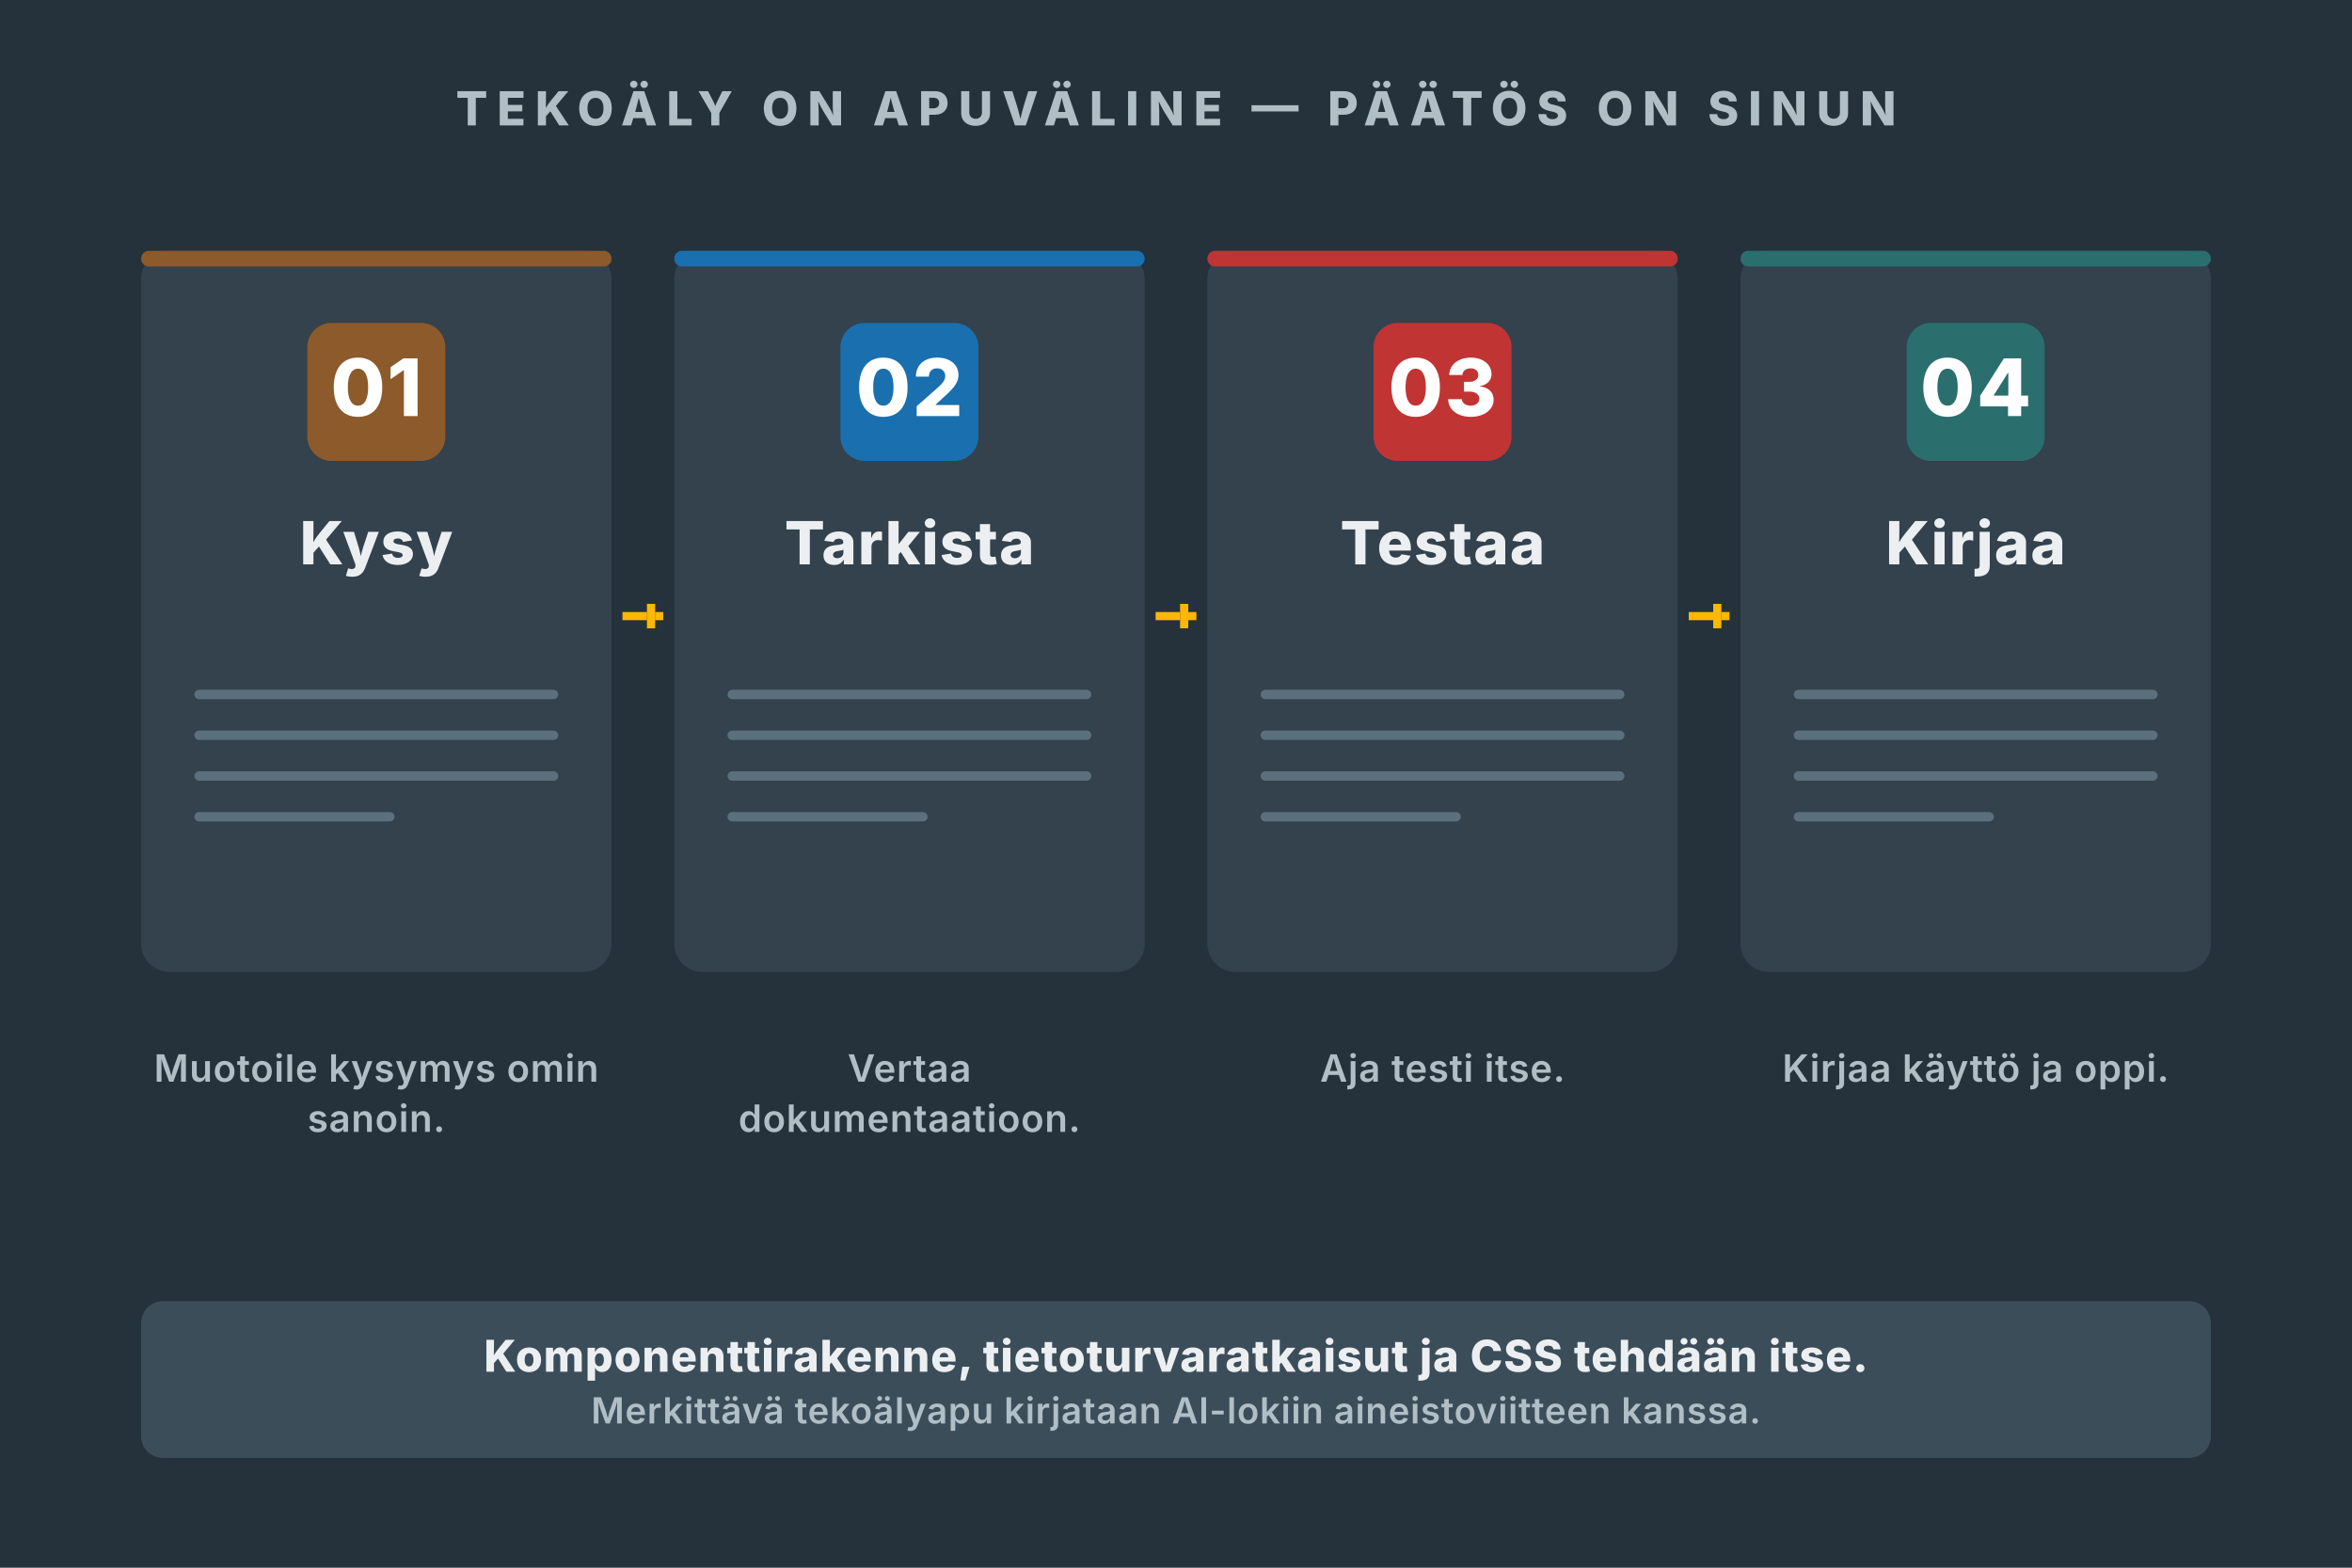
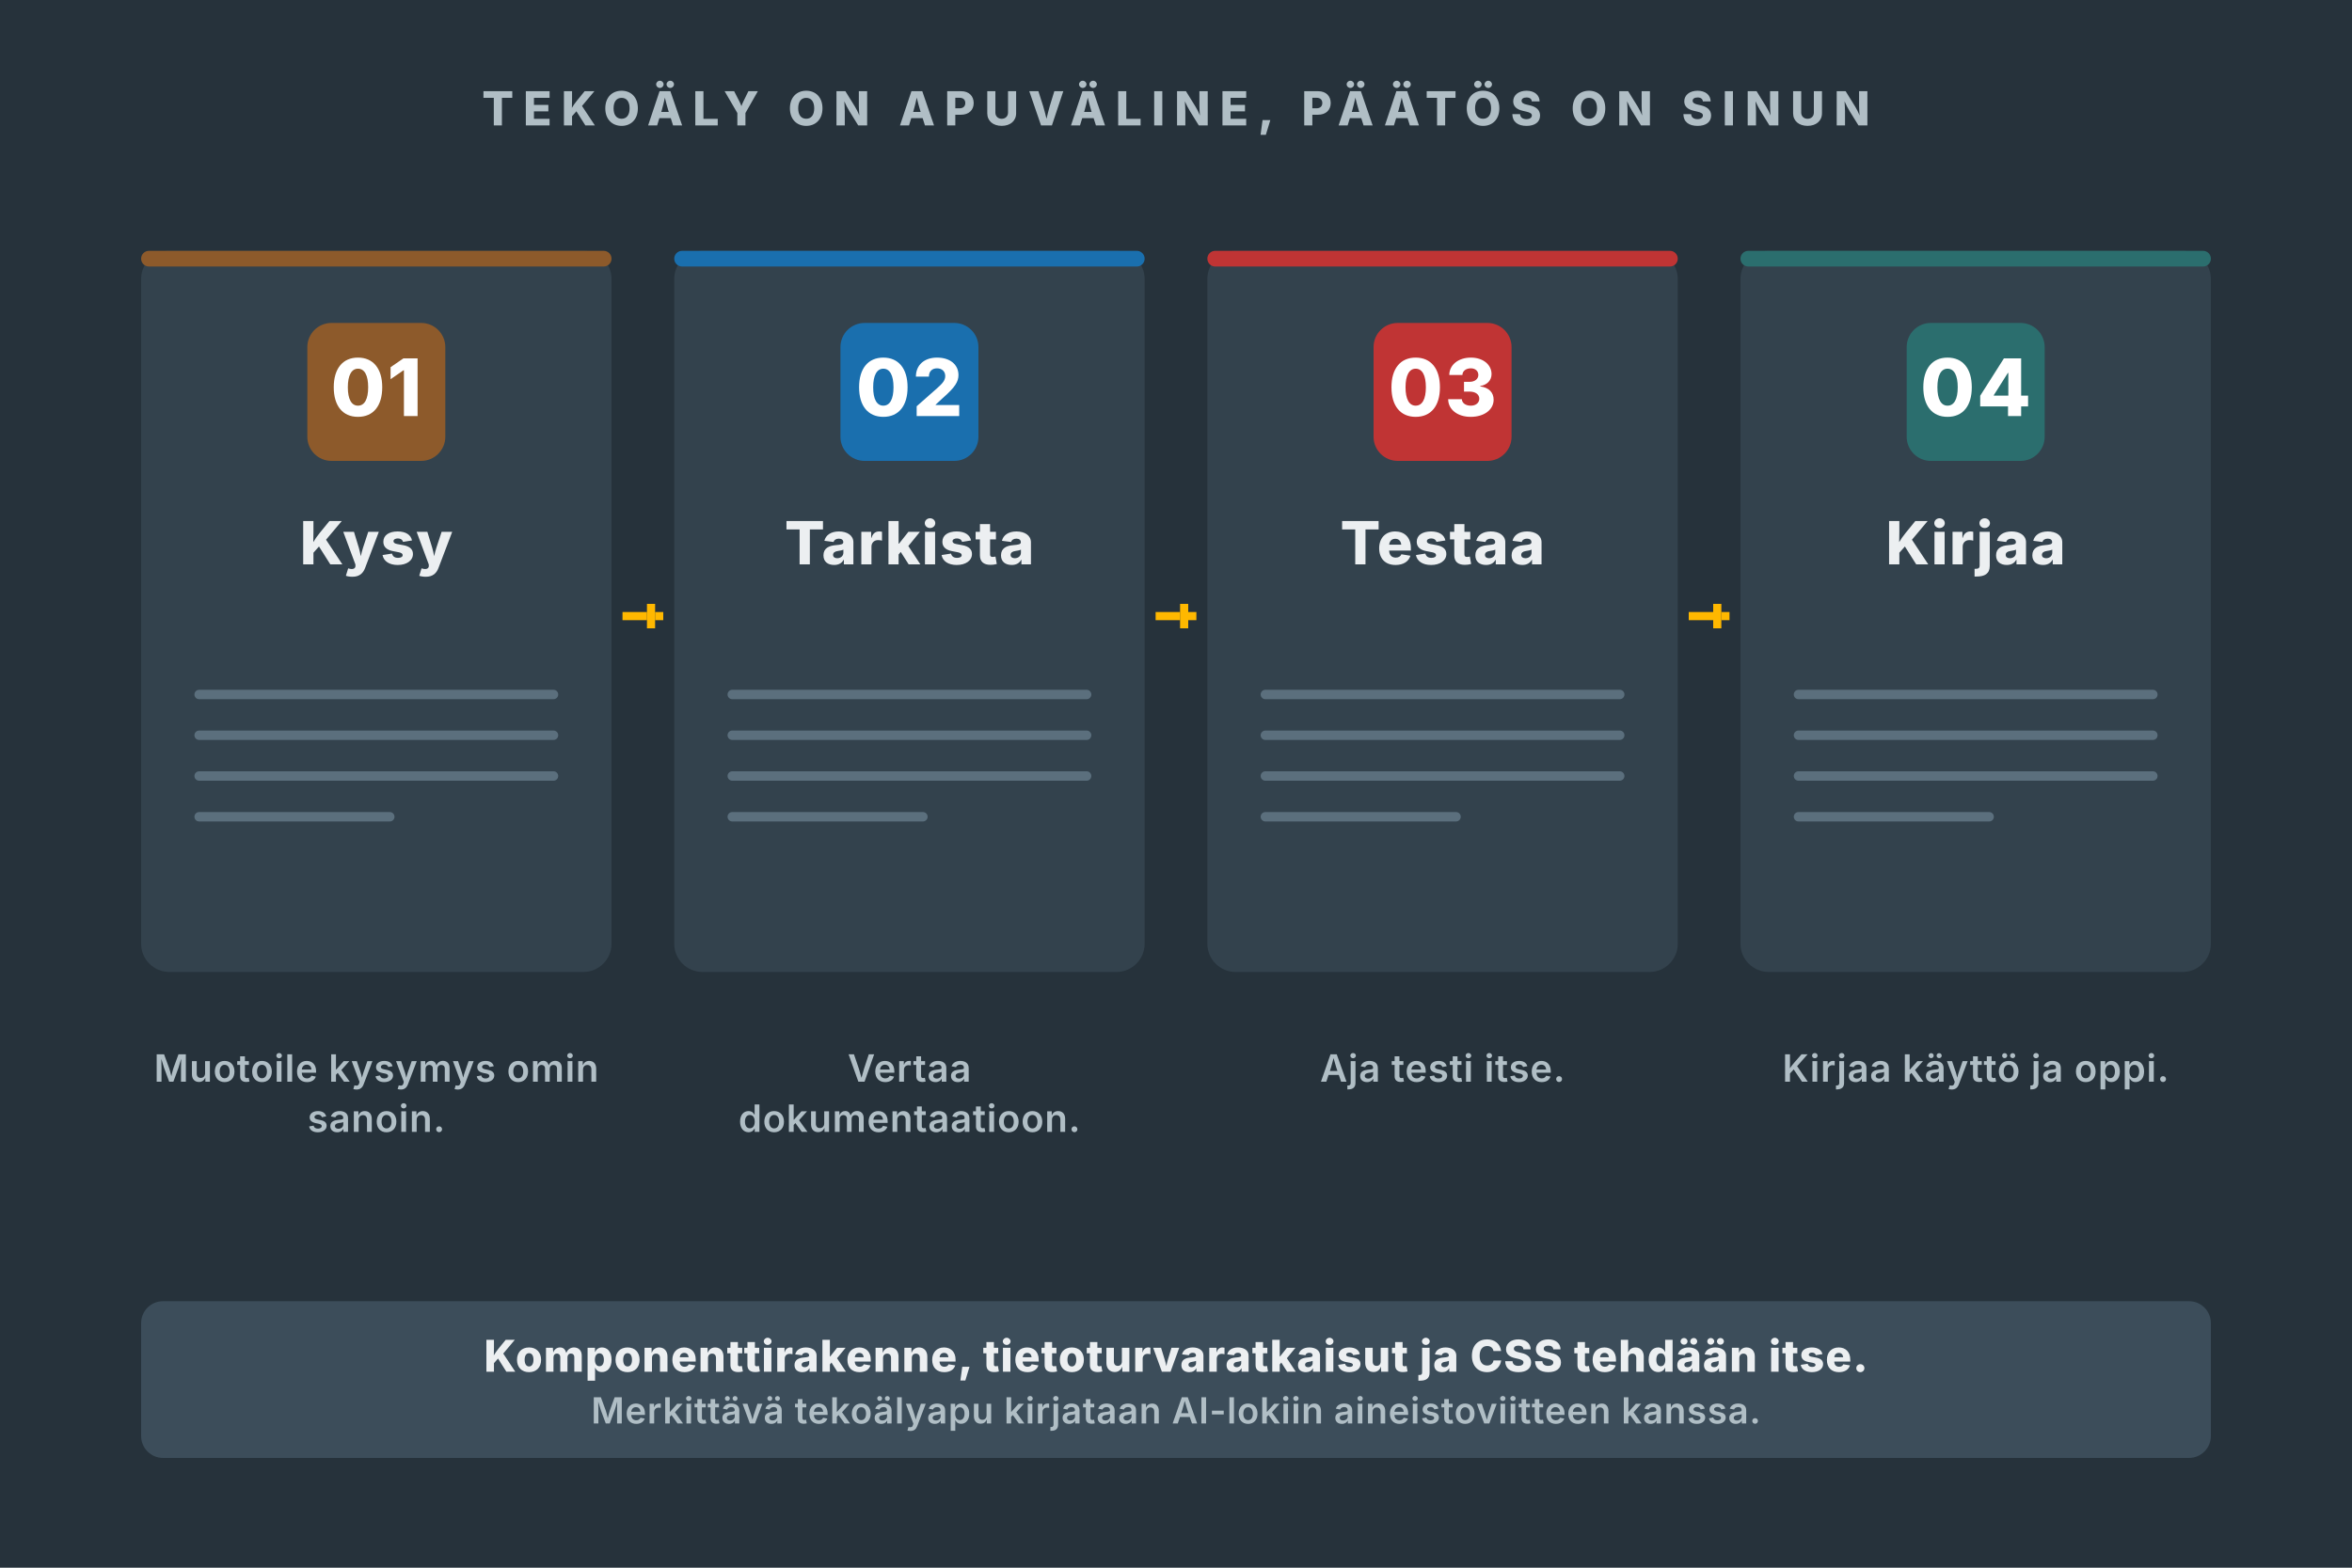
<svg xmlns="http://www.w3.org/2000/svg" viewBox="0 0 1500 1000" width="1500" height="1000" role="img" aria-label="Neljä tekoälysääntöä peräkkäin: kysy, tarkista, testaa ja kirjaa.">
  <rect x="0" y="0" width="1500" height="1000" fill="#26323b" />
-   <text x="750" y="80" font-family="Inter,'Segoe UI',system-ui,sans-serif" font-size="30" font-weight="800" fill="#b0bec5" text-anchor="middle" letter-spacing="0.2em">TEKOÄLY ON APUVÄLINE — PÄÄTÖS ON SINUN</text>
+   <text x="750" y="80" font-family="Inter,'Segoe UI',system-ui,sans-serif" font-size="30" font-weight="800" fill="#b0bec5" text-anchor="middle" letter-spacing="0.2em">TEKOÄLY ON APUVÄLINE, PÄÄTÖS ON SINUN</text>
  <rect x="90" y="160" width="300" height="460" fill="#33424d" rx="18" />
  <rect x="90" y="160" width="300" height="10" fill="#8d5a2b" rx="5" />
  <rect x="196" y="206" width="88" height="88" fill="#8d5a2b" rx="15.4" />
  <text x="240" y="265.4" font-family="Inter,'Segoe UI',system-ui,sans-serif" font-size="50.6" font-weight="800" fill="#ffffff" text-anchor="middle" letter-spacing="0.02em">01</text>
  <text x="240" y="360" font-family="Inter,'Segoe UI',system-ui,sans-serif" font-size="38" font-weight="800" fill="#eceff1" text-anchor="middle" letter-spacing="0.02em">Kysy</text>
  <rect x="124" y="440" width="232" height="6" fill="#5b6f7d" rx="3" />
  <rect x="124" y="466" width="232" height="6" fill="#5b6f7d" rx="3" />
  <rect x="124" y="492" width="232" height="6" fill="#5b6f7d" rx="3" />
  <rect x="124" y="518" width="127.6" height="6" fill="#5b6f7d" rx="3" />
  <rect x="397" y="390.4" width="15.6" height="5.2" fill="#ffb800" />
  <rect x="412.6" y="385.2" width="5.2" height="15.6" fill="#ffb800" />
  <rect x="417.8" y="390.4" width="5.2" height="5.2" fill="#ffb800" />
  <rect x="430" y="160" width="300" height="460" fill="#33424d" rx="18" />
  <rect x="430" y="160" width="300" height="10" fill="#1a6fae" rx="5" />
  <rect x="536" y="206" width="88" height="88" fill="#1a6fae" rx="15.4" />
  <text x="580" y="265.4" font-family="Inter,'Segoe UI',system-ui,sans-serif" font-size="50.6" font-weight="800" fill="#ffffff" text-anchor="middle" letter-spacing="0.02em">02</text>
  <text x="580" y="360" font-family="Inter,'Segoe UI',system-ui,sans-serif" font-size="38" font-weight="800" fill="#eceff1" text-anchor="middle" letter-spacing="0.02em">Tarkista</text>
  <rect x="464" y="440" width="232" height="6" fill="#5b6f7d" rx="3" />
  <rect x="464" y="466" width="232" height="6" fill="#5b6f7d" rx="3" />
  <rect x="464" y="492" width="232" height="6" fill="#5b6f7d" rx="3" />
  <rect x="464" y="518" width="127.6" height="6" fill="#5b6f7d" rx="3" />
  <rect x="737" y="390.4" width="15.6" height="5.2" fill="#ffb800" />
  <rect x="752.6" y="385.2" width="5.2" height="15.6" fill="#ffb800" />
  <rect x="757.8" y="390.4" width="5.2" height="5.2" fill="#ffb800" />
  <rect x="770" y="160" width="300" height="460" fill="#33424d" rx="18" />
  <rect x="770" y="160" width="300" height="10" fill="#c03434" rx="5" />
  <rect x="876" y="206" width="88" height="88" fill="#c03434" rx="15.4" />
  <text x="920" y="265.4" font-family="Inter,'Segoe UI',system-ui,sans-serif" font-size="50.6" font-weight="800" fill="#ffffff" text-anchor="middle" letter-spacing="0.02em">03</text>
  <text x="920" y="360" font-family="Inter,'Segoe UI',system-ui,sans-serif" font-size="38" font-weight="800" fill="#eceff1" text-anchor="middle" letter-spacing="0.02em">Testaa</text>
  <rect x="804" y="440" width="232" height="6" fill="#5b6f7d" rx="3" />
  <rect x="804" y="466" width="232" height="6" fill="#5b6f7d" rx="3" />
  <rect x="804" y="492" width="232" height="6" fill="#5b6f7d" rx="3" />
  <rect x="804" y="518" width="127.6" height="6" fill="#5b6f7d" rx="3" />
  <rect x="1077" y="390.4" width="15.6" height="5.2" fill="#ffb800" />
  <rect x="1092.6" y="385.2" width="5.2" height="15.6" fill="#ffb800" />
  <rect x="1097.8" y="390.4" width="5.2" height="5.2" fill="#ffb800" />
  <rect x="1110" y="160" width="300" height="460" fill="#33424d" rx="18" />
  <rect x="1110" y="160" width="300" height="10" fill="#2b6e6e" rx="5" />
  <rect x="1216" y="206" width="88" height="88" fill="#2b6e6e" rx="15.4" />
  <text x="1260" y="265.4" font-family="Inter,'Segoe UI',system-ui,sans-serif" font-size="50.6" font-weight="800" fill="#ffffff" text-anchor="middle" letter-spacing="0.02em">04</text>
  <text x="1260" y="360" font-family="Inter,'Segoe UI',system-ui,sans-serif" font-size="38" font-weight="800" fill="#eceff1" text-anchor="middle" letter-spacing="0.02em">Kirjaa</text>
  <rect x="1144" y="440" width="232" height="6" fill="#5b6f7d" rx="3" />
  <rect x="1144" y="466" width="232" height="6" fill="#5b6f7d" rx="3" />
  <rect x="1144" y="492" width="232" height="6" fill="#5b6f7d" rx="3" />
  <rect x="1144" y="518" width="127.6" height="6" fill="#5b6f7d" rx="3" />
  <text x="240" y="690" font-family="Inter,'Segoe UI',system-ui,sans-serif" font-size="24" font-weight="600" fill="#b0bec5" text-anchor="middle" letter-spacing="0.02em">Muotoile kysymys omin</text>
  <text x="240" y="722" font-family="Inter,'Segoe UI',system-ui,sans-serif" font-size="24" font-weight="600" fill="#b0bec5" text-anchor="middle" letter-spacing="0.02em">sanoin.</text>
  <text x="580" y="690" font-family="Inter,'Segoe UI',system-ui,sans-serif" font-size="24" font-weight="600" fill="#b0bec5" text-anchor="middle" letter-spacing="0.02em">Vertaa</text>
  <text x="580" y="722" font-family="Inter,'Segoe UI',system-ui,sans-serif" font-size="24" font-weight="600" fill="#b0bec5" text-anchor="middle" letter-spacing="0.02em">dokumentaatioon.</text>
  <text x="920" y="690" font-family="Inter,'Segoe UI',system-ui,sans-serif" font-size="24" font-weight="600" fill="#b0bec5" text-anchor="middle" letter-spacing="0.02em">Aja testi itse.</text>
  <text x="1260" y="690" font-family="Inter,'Segoe UI',system-ui,sans-serif" font-size="24" font-weight="600" fill="#b0bec5" text-anchor="middle" letter-spacing="0.02em">Kirjaa käyttö ja oppi.</text>
  <rect x="90" y="830" width="1320" height="100" fill="#3c4d5a" rx="14" />
  <text x="750" y="875" font-family="Inter,'Segoe UI',system-ui,sans-serif" font-size="28" font-weight="800" fill="#eceff1" text-anchor="middle" letter-spacing="0.02em">Komponenttirakenne, tietoturvaratkaisut ja CSS tehdään itse.</text>
  <text x="750" y="908" font-family="Inter,'Segoe UI',system-ui,sans-serif" font-size="23" font-weight="600" fill="#b0bec5" text-anchor="middle" letter-spacing="0.02em">Merkittävä tekoälyapu kirjataan AI-lokiin aineistoviitteen kanssa.</text>
</svg>
